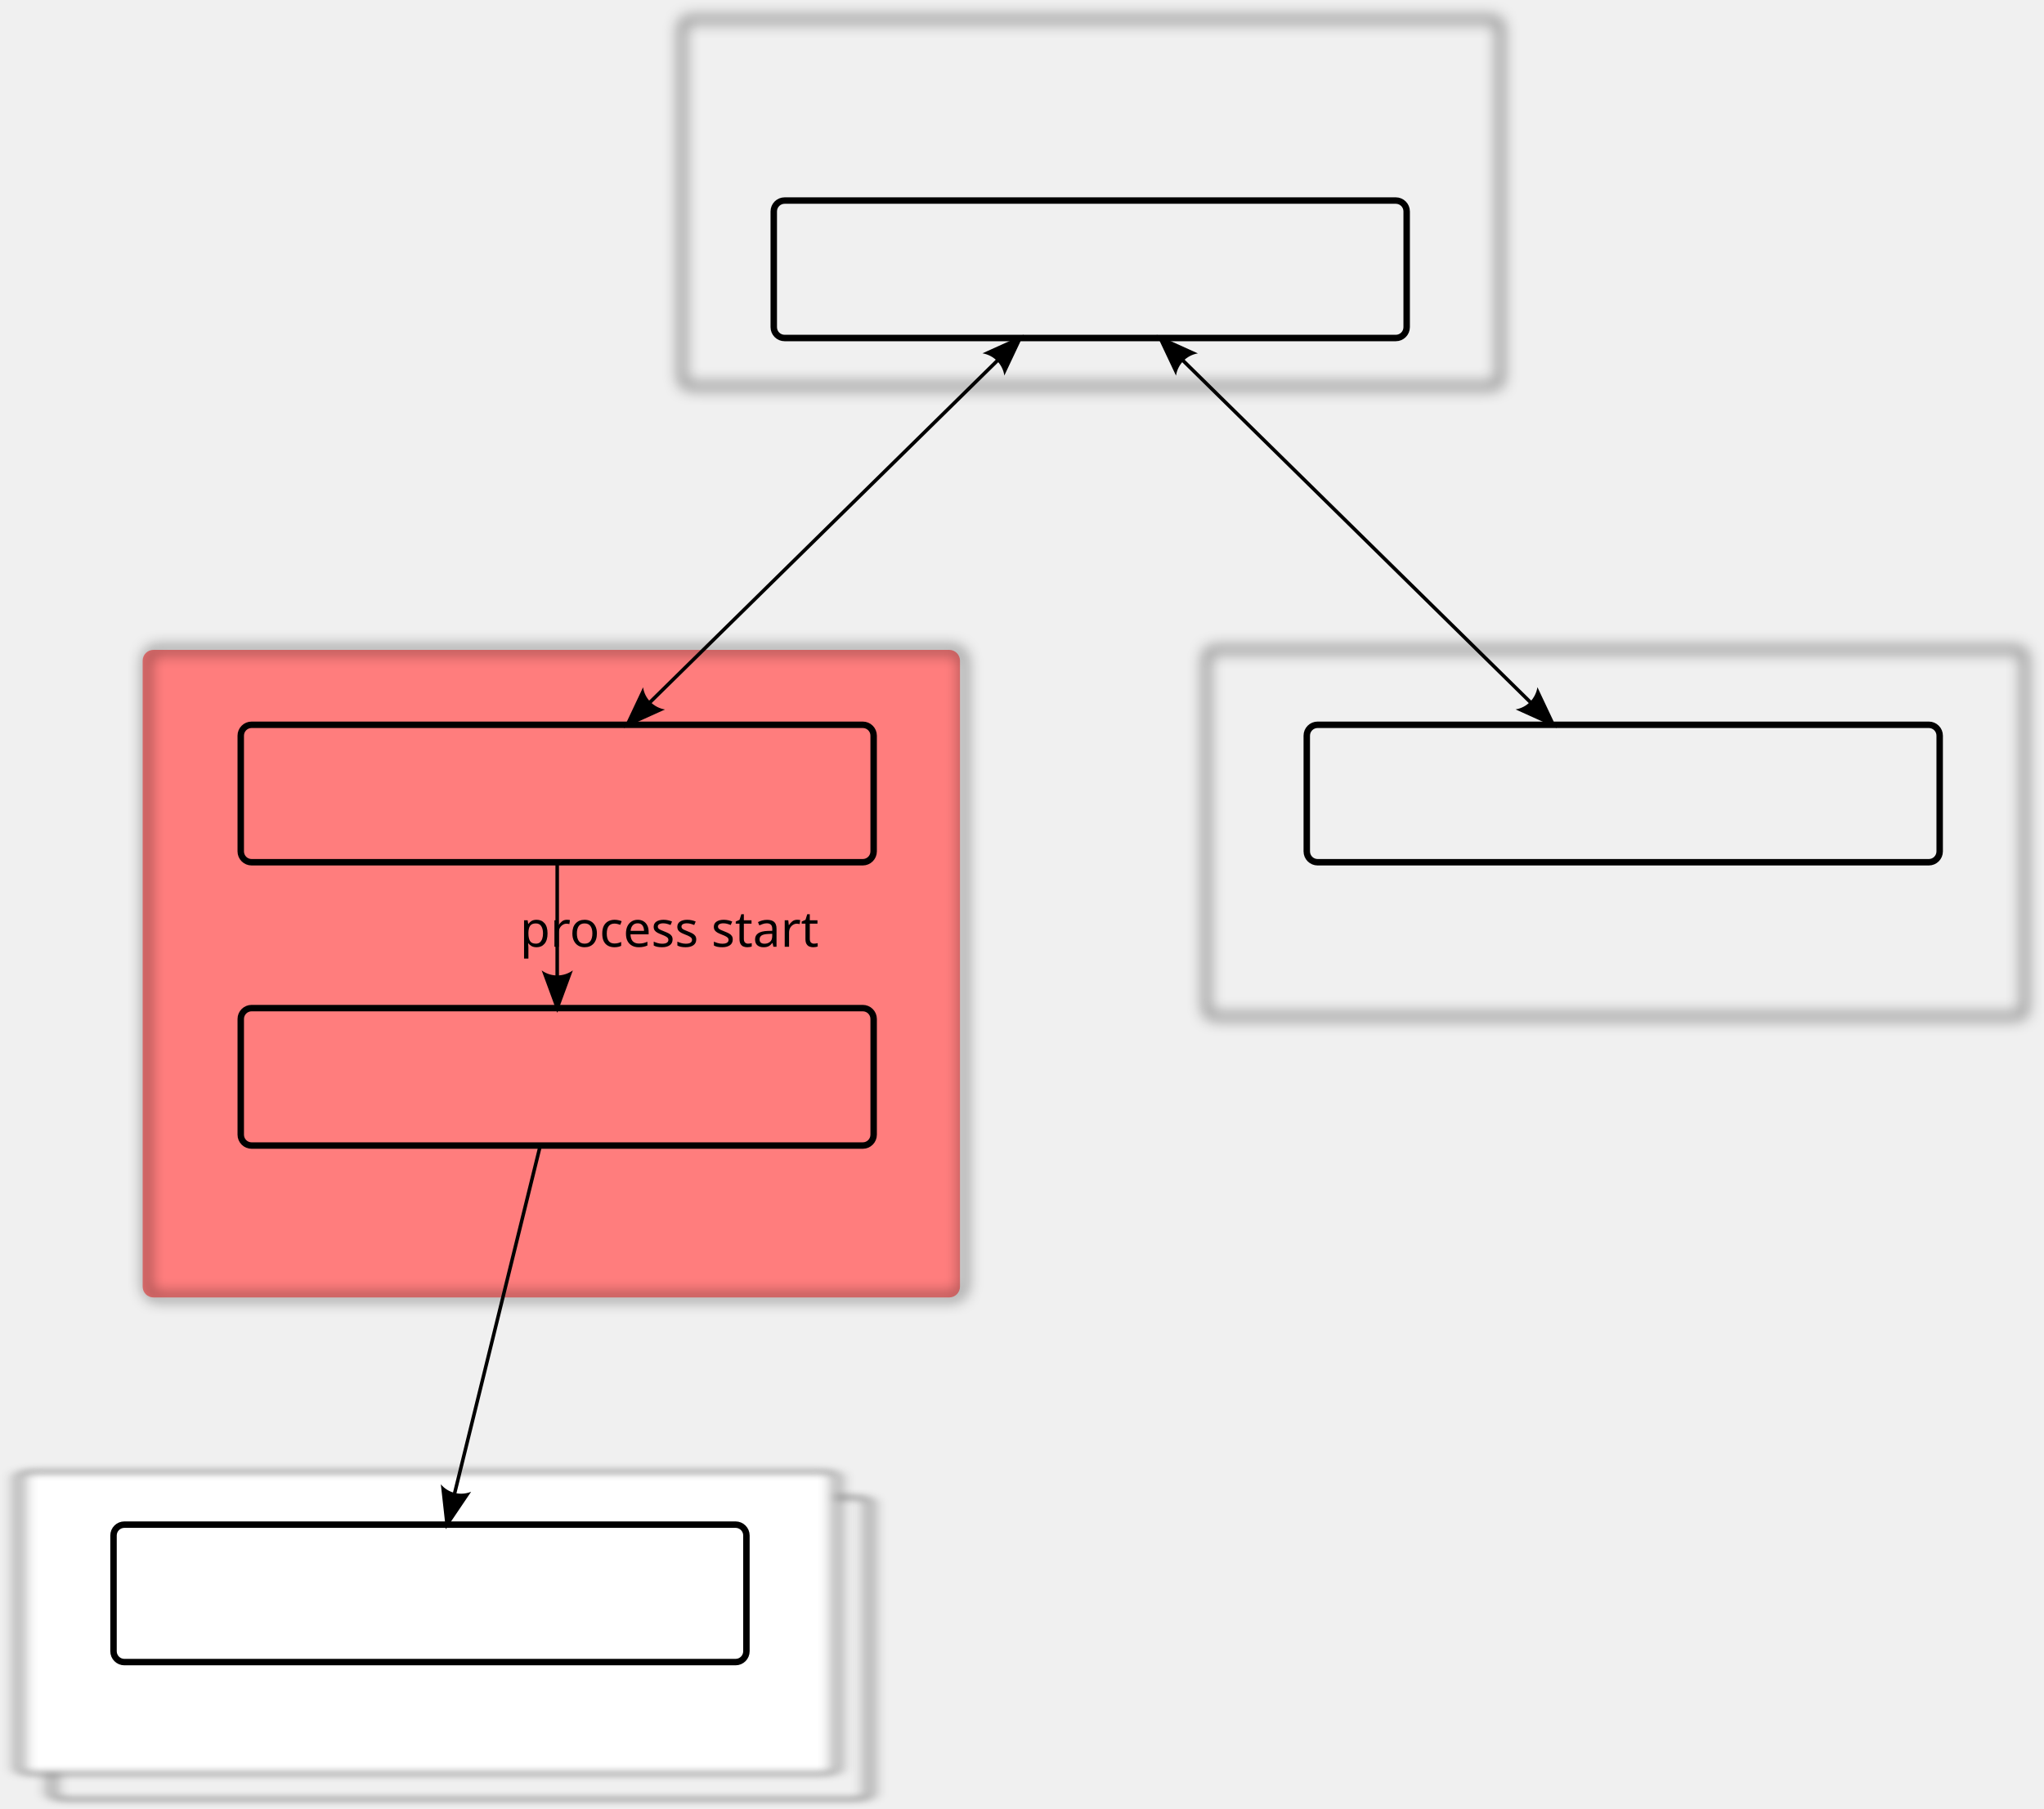
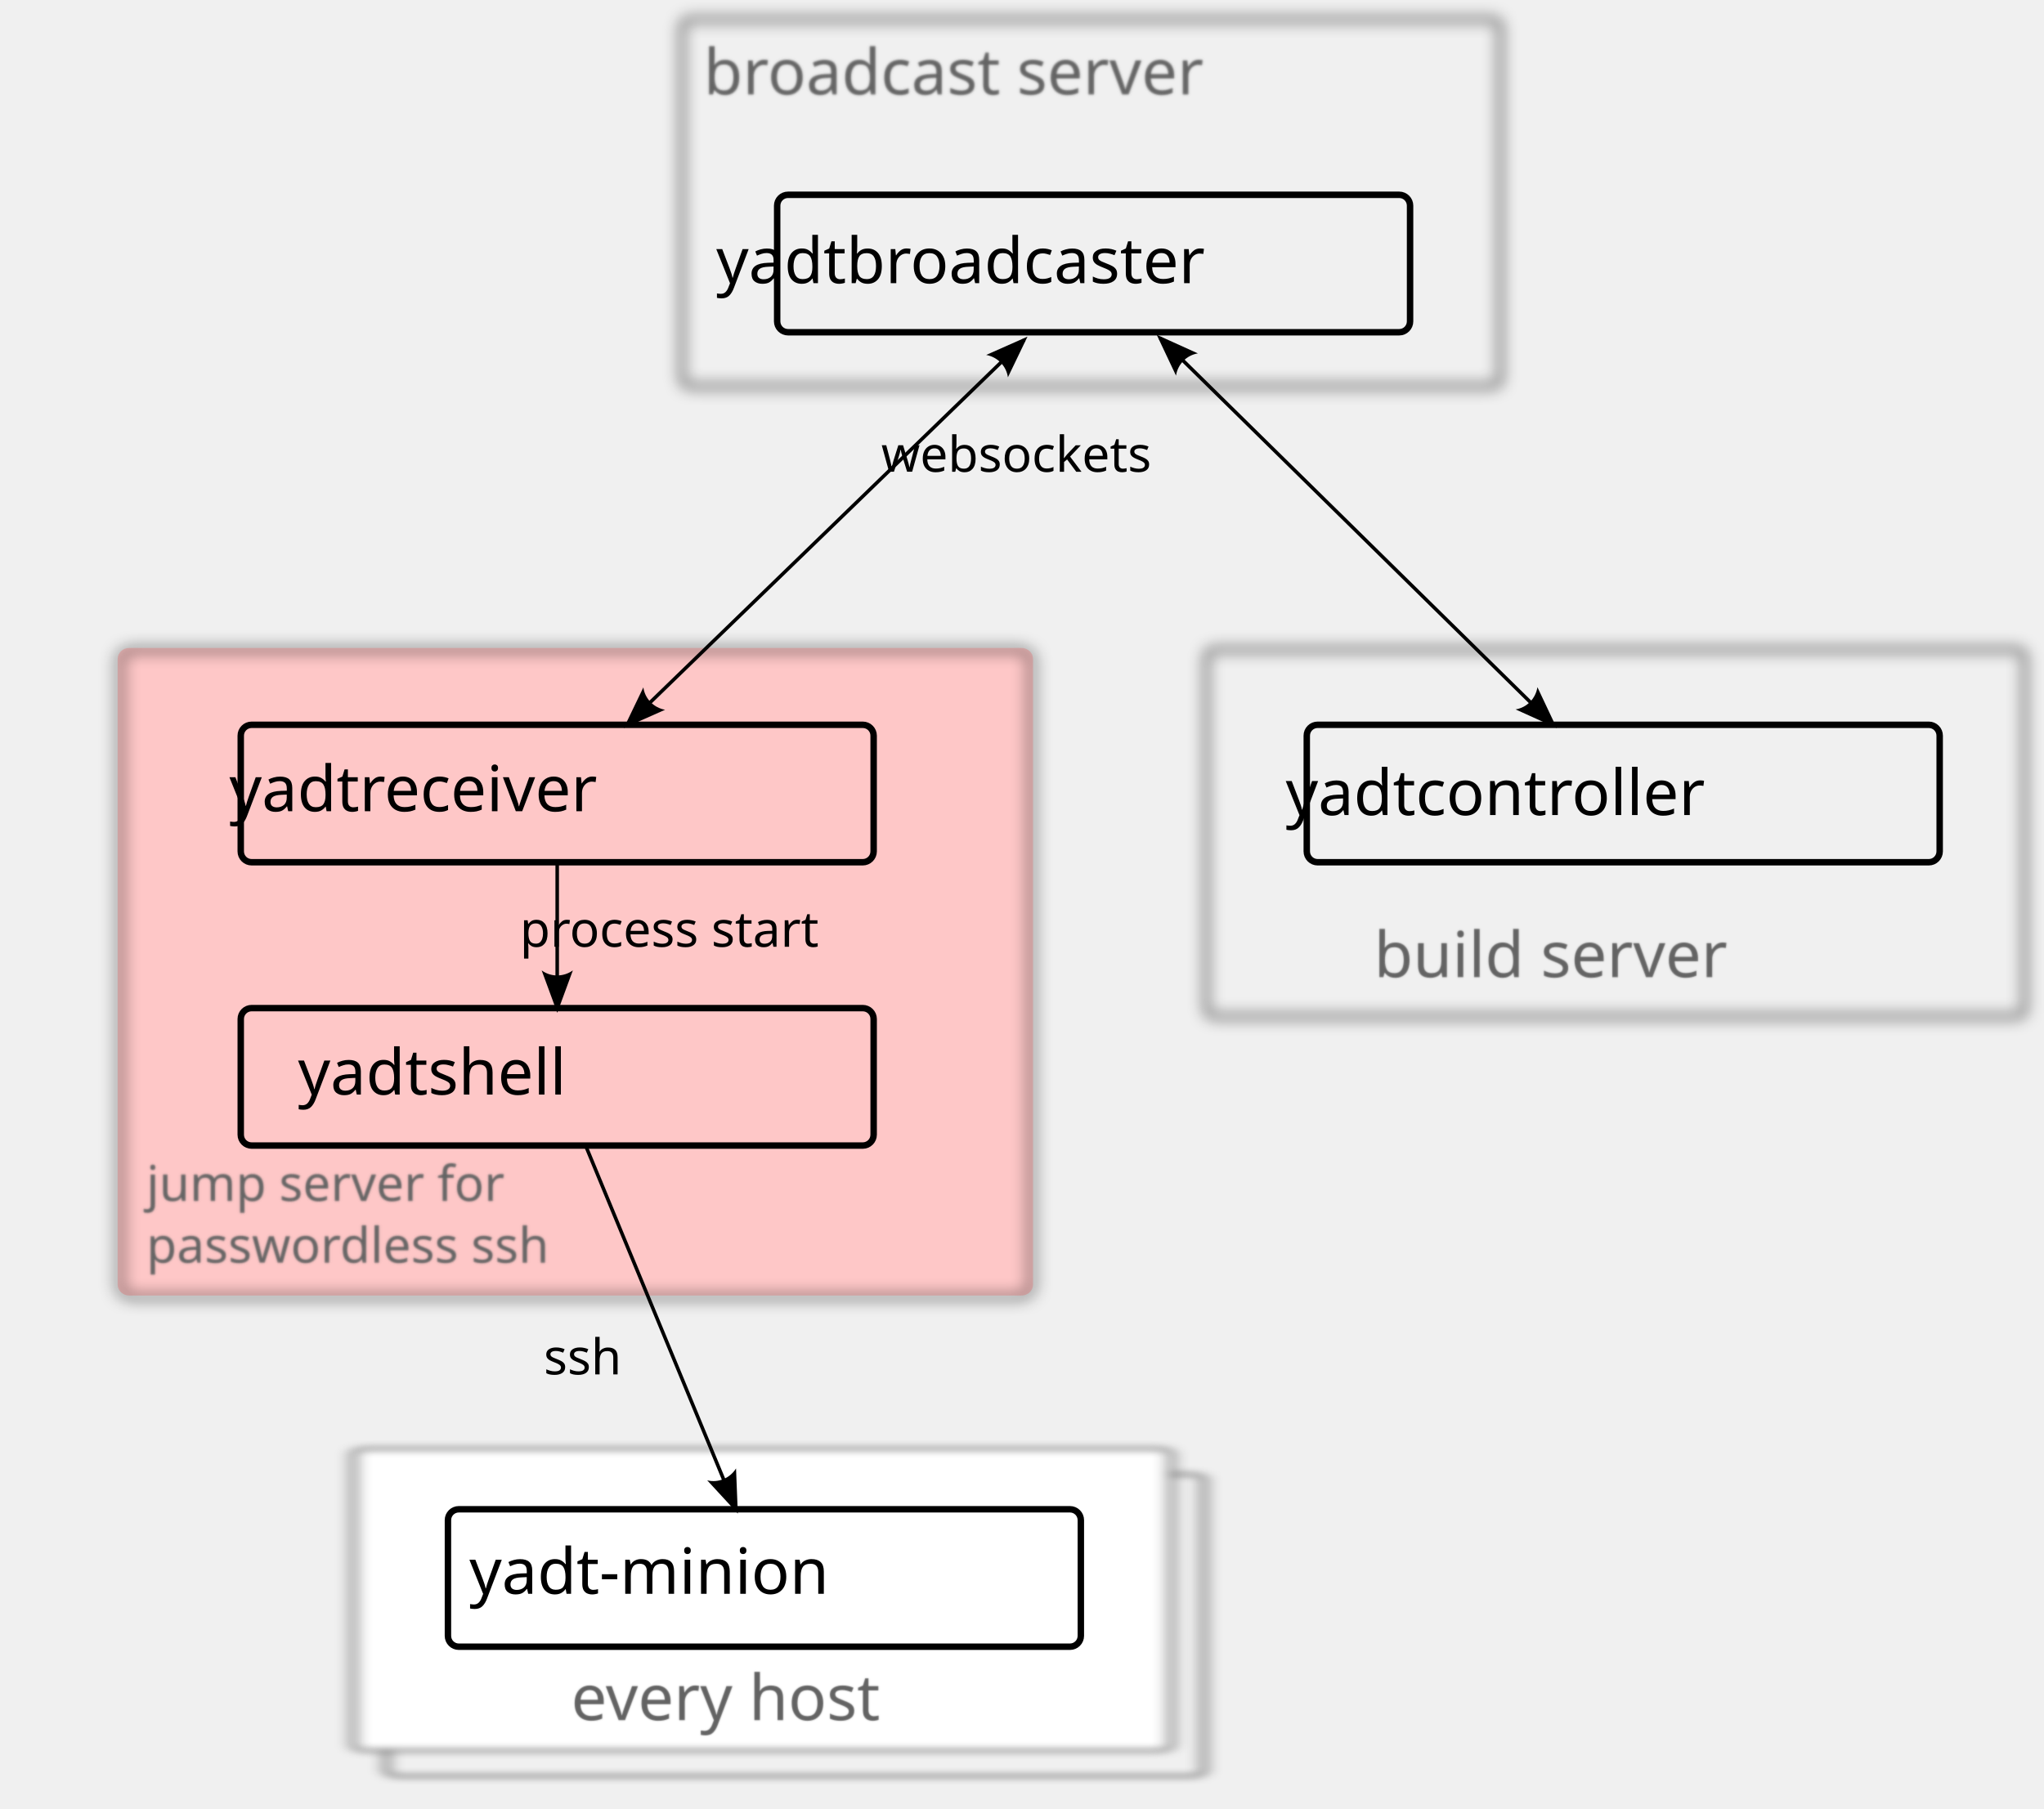
- <svg xmlns="http://www.w3.org/2000/svg" xmlns:xlink="http://www.w3.org/1999/xlink" version="1.2" width="579.213" height="512.491" id="svg2">
-   <defs id="defs4">
+ <svg xmlns="http://www.w3.org/2000/svg" width="579.213" height="512.491" id="svg3347" version="1.1">
+   <defs id="defs3349">
+     <filter color-interpolation-filters="sRGB" id="filter5908-4-9">
+       <feGaussianBlur id="feGaussianBlur5910-4-0" stdDeviation="2.076" />
+     </filter>
+     <filter color-interpolation-filters="sRGB" id="filter5908">
+       <feGaussianBlur id="feGaussianBlur5910" stdDeviation="2.076" />
+     </filter>
+     <filter color-interpolation-filters="sRGB" id="filter3180">
+       <feGaussianBlur id="feGaussianBlur3182" stdDeviation="2.076" />
+     </filter>
+     <filter x="-0.021" y="-0.111" width="1.043" height="1.222" color-interpolation-filters="sRGB" id="filter5983">
+       <feGaussianBlur id="feGaussianBlur5985" stdDeviation="0.805" />
+     </filter>
+     <filter color-interpolation-filters="sRGB" id="filter3186">
+       <feGaussianBlur id="feGaussianBlur3188" stdDeviation="2.076" />
+     </filter>
+     <filter color-interpolation-filters="sRGB" id="filter3190">
+       <feGaussianBlur id="feGaussianBlur3192" stdDeviation="2.076" />
+     </filter>
+     <filter color-interpolation-filters="sRGB" id="filter3194">
+       <feGaussianBlur id="feGaussianBlur3196" stdDeviation="2.076" />
+     </filter>
+     <filter x="-0.021" y="-0.111" width="1.043" height="1.222" color-interpolation-filters="sRGB" id="filter3198">
+       <feGaussianBlur id="feGaussianBlur3200" stdDeviation="0.805" />
+     </filter>
+     <filter color-interpolation-filters="sRGB" id="filter3202">
+       <feGaussianBlur id="feGaussianBlur3204" stdDeviation="2.076" />
+     </filter>
+     <filter color-interpolation-filters="sRGB" id="filter3206">
+       <feGaussianBlur id="feGaussianBlur3208" stdDeviation="2.076" />
+     </filter>
+     <filter color-interpolation-filters="sRGB" id="filter3210">
+       <feGaussianBlur id="feGaussianBlur3212" stdDeviation="2.076" />
+     </filter>
+     <filter x="-0.02" y="-0.155" width="1.041" height="1.31" color-interpolation-filters="sRGB" id="filter6383">
+       <feGaussianBlur id="feGaussianBlur6385" stdDeviation="0.901" />
+     </filter>
+     <filter color-interpolation-filters="sRGB" id="filter3216">
+       <feGaussianBlur id="feGaussianBlur3218" stdDeviation="2.076" />
+     </filter>
+     <filter color-interpolation-filters="sRGB" id="filter5908-4">
+       <feGaussianBlur id="feGaussianBlur5910-4" stdDeviation="2.076" />
+     </filter>
+     <filter color-interpolation-filters="sRGB" id="filter3222">
+       <feGaussianBlur id="feGaussianBlur3224" stdDeviation="2.076" />
+     </filter>
+     <filter x="-0.021" y="-0.115" width="1.043" height="1.23" color-interpolation-filters="sRGB" id="filter6734">
+       <feGaussianBlur id="feGaussianBlur6736" stdDeviation="0.836" />
+     </filter>
+     <filter color-interpolation-filters="sRGB" id="filter3228">
+       <feGaussianBlur id="feGaussianBlur3230" stdDeviation="2.076" />
+     </filter>
+     <filter color-interpolation-filters="sRGB" id="filter3232">
+       <feGaussianBlur id="feGaussianBlur3234" stdDeviation="2.076" />
+     </filter>
+     <marker refX="0" refY="0" orient="auto" id="Arrow2Lend" style="overflow:visible">
+       <path d="M 8.719,4.034 -2.207,0.016 8.719,-4.002 c -1.745,2.372 -1.735,5.617 -6e-7,8.035 z" transform="matrix(-1.1,0,0,-1.1,-1.1,0)" id="path3979" style="fill-rule:evenodd;stroke-width:0.625;stroke-linejoin:round" />
+     </marker>
    <marker refX="0" refY="0" orient="auto" id="Arrow2Lstart" style="overflow:visible">
      <path d="M 8.719,4.034 -2.207,0.016 8.719,-4.002 c -1.745,2.372 -1.735,5.617 -6e-7,8.035 z" transform="matrix(1.1,0,0,1.1,1.1,0)" id="path3976" style="fill-rule:evenodd;stroke-width:0.625;stroke-linejoin:round" />
    </marker>
-     <marker refX="0" refY="0" orient="auto" id="Arrow2Lend" style="overflow:visible">
-       <path d="M 8.719,4.034 -2.207,0.016 8.719,-4.002 c -1.745,2.372 -1.735,5.617 -6e-7,8.035 z" transform="matrix(-1.1,0,0,-1.1,-1.1,0)" id="path3979" style="fill-rule:evenodd;stroke-width:0.625;stroke-linejoin:round" />
-     </marker>
-     <marker refX="0" refY="0" orient="auto" id="Arrow2Mend" style="overflow:visible">
-       <path d="M 8.719,4.034 -2.207,0.016 8.719,-4.002 c -1.745,2.372 -1.735,5.617 -6e-7,8.035 z" transform="scale(-0.6,-0.6)" id="path3985" style="fill-rule:evenodd;stroke-width:0.625;stroke-linejoin:round" />
-     </marker>
-     <marker refX="0" refY="0" orient="auto" id="Arrow1Lend" style="overflow:visible">
-       <path d="M 0,0 5,-5 -12.5,0 5,5 0,0 z" transform="matrix(-0.8,0,0,-0.8,-10,0)" id="path3961" style="fill-rule:evenodd;stroke:#000000;stroke-width:1pt" />
-     </marker>
-     <filter color-interpolation-filters="sRGB" id="filter5908">
-       <feGaussianBlur id="feGaussianBlur5910" stdDeviation="2.076" />
-     </filter>
-     <filter x="-0.021" y="-0.111" width="1.043" height="1.222" color-interpolation-filters="sRGB" id="filter5983">
-       <feGaussianBlur id="feGaussianBlur5985" stdDeviation="0.805" />
-     </filter>
-     <filter x="-0.02" y="-0.155" width="1.041" height="1.31" color-interpolation-filters="sRGB" id="filter6383">
-       <feGaussianBlur id="feGaussianBlur6385" stdDeviation="0.901" />
-     </filter>
-     <filter color-interpolation-filters="sRGB" id="filter5908-4">
-       <feGaussianBlur id="feGaussianBlur5910-4" stdDeviation="2.076" />
-     </filter>
-     <filter x="-0.021" y="-0.111" width="1.043" height="1.222" color-interpolation-filters="sRGB" id="filter5983-7">
-       <feGaussianBlur id="feGaussianBlur5985-6" stdDeviation="0.805" />
-     </filter>
-     <filter x="-0.021" y="-0.115" width="1.043" height="1.23" color-interpolation-filters="sRGB" id="filter6734">
-       <feGaussianBlur id="feGaussianBlur6736" stdDeviation="0.836" />
-     </filter>
-     <filter color-interpolation-filters="sRGB" id="filter5908-4-9">
-       <feGaussianBlur id="feGaussianBlur5910-4-0" stdDeviation="2.076" />
-     </filter>
-     <filter x="-0.021" y="-0.115" width="1.043" height="1.23" color-interpolation-filters="sRGB" id="filter6734-9">
-       <feGaussianBlur id="feGaussianBlur6736-1" stdDeviation="0.836" />
-     </filter>
-     <filter color-interpolation-filters="sRGB" id="filter5908-6">
-       <feGaussianBlur id="feGaussianBlur5910-8" stdDeviation="2.076" />
-     </filter>
-     <filter x="-0.021" y="-0.111" width="1.043" height="1.222" color-interpolation-filters="sRGB" id="filter5983-6">
-       <feGaussianBlur id="feGaussianBlur5985-4" stdDeviation="0.805" />
+     <marker refX="0" refY="0" orient="auto" id="marker3240" style="overflow:visible">
+       <path d="M 8.719,4.034 -2.207,0.016 8.719,-4.002 c -1.745,2.372 -1.735,5.617 -6e-7,8.035 z" transform="matrix(-1.1,0,0,-1.1,-1.1,0)" id="path3242" style="fill-rule:evenodd;stroke-width:0.625;stroke-linejoin:round" />
+     </marker>
+     <marker refX="0" refY="0" orient="auto" id="marker3244" style="overflow:visible">
+       <path d="M 8.719,4.034 -2.207,0.016 8.719,-4.002 c -1.745,2.372 -1.735,5.617 -6e-7,8.035 z" transform="matrix(1.1,0,0,1.1,1.1,0)" id="path3246" style="fill-rule:evenodd;stroke-width:0.625;stroke-linejoin:round" />
+     </marker>
+     <marker refX="0" refY="0" orient="auto" id="marker3248" style="overflow:visible">
+       <path d="M 8.719,4.034 -2.207,0.016 8.719,-4.002 c -1.745,2.372 -1.735,5.617 -6e-7,8.035 z" transform="matrix(-1.1,0,0,-1.1,-1.1,0)" id="path3250" style="fill-rule:evenodd;stroke-width:0.625;stroke-linejoin:round" />
+     </marker>
+     <marker refX="0" refY="0" orient="auto" id="marker3252" style="overflow:visible">
+       <path d="M 8.719,4.034 -2.207,0.016 8.719,-4.002 c -1.745,2.372 -1.735,5.617 -6e-7,8.035 z" transform="matrix(-1.1,0,0,-1.1,-1.1,0)" id="path3254" style="fill-rule:evenodd;stroke-width:0.625;stroke-linejoin:round" />
+     </marker>
+     <filter id="filter4749">
+       <feGaussianBlur stdDeviation="0.359" id="feGaussianBlur4751" />
+     </filter>
+     <filter id="filter4757">
+       <feGaussianBlur stdDeviation="0.279" id="feGaussianBlur4759" />
+     </filter>
+     <filter id="filter4785">
+       <feGaussianBlur stdDeviation="0.298" id="feGaussianBlur4787" />
+     </filter>
+     <filter id="filter4809">
+       <feGaussianBlur stdDeviation="0.411" id="feGaussianBlur4811" />
    </filter>
  </defs>
-   <g id="layer4">
-     <rect width="231.614" height="183.543" ry="3.078" x="40.423" y="184.189" id="rect5902-7" style="fill:#ff7d7d;fill-opacity:1;stroke:none;display:inline" />
+   <g transform="matrix(1.06962,0,0,1,192.8298,-160.1195)" id="layer4" style="fill:#fec7c7;fill-opacity:1">
+     <rect width="242.507" height="183.543" ry="3.078" x="-149.106" y="343.764" id="rect5902-7" style="fill:#fec7c7;fill-opacity:1;stroke:none;display:inline" />
  </g>
  <g transform="translate(-51.32225,64.57785)" id="layer2" style="display:inline">
-     <rect width="231.614" height="183.543" ry="3.078" x="243.632" y="267.667" transform="matrix(1,0,0,0.4659574,-177.5344,235.1103)" id="rect5902-5-9" style="fill:none;stroke:#000000;stroke-opacity:1;display:inline;filter:url(#filter5908-4-9)" />
+     <rect width="231.614" height="183.543" ry="3.078" x="243.632" y="267.667" transform="matrix(1,0,0,0.4659574,-82.76988,228.5748)" id="rect5902-5-9" style="fill:none;stroke:#000000;stroke-opacity:1;display:inline;filter:url(#filter5908-4-9)" />
    <path d="m 125.094,179.719 0,163.875 211.938,0 0,-163.875 -211.938,0 z" transform="matrix(1.002694,0,0,0.1612931,-0.6225284,292.6517)" id="path5921" style="fill:none;stroke:none;display:inline;filter:url(#filter5908)" />
-     <g transform="translate(-22.39665,-50.35582)" id="g5987" style="display:inline">
+     <g transform="matrix(1.115508,0,0,1,-43.27332,-50.35582)" id="g5987" style="display:inline">
      <rect width="231.614" height="183.543" ry="3.078" x="115.261" y="169.887" id="rect5902" style="fill:none;stroke:#000000;stroke-opacity:1;display:inline;filter:url(#filter5908)" />
-       <flowRoot id="flowRoot5927" xml:space="preserve" style="font-size:18px;font-style:normal;font-weight:normal;text-align:end;line-height:125%;letter-spacing:0px;word-spacing:0px;text-anchor:end;fill:#646464;fill-opacity:1;stroke:none;filter:url(#filter5983);font-family:Sans">
-         <flowRegion id="flowRegion5929">
-           <use id="use5931" x="0" y="0" width="744.094" height="524.409" xlink:href="#path5921" />
-         </flowRegion>
-         <flowPara id="flowPara5933">jump server</flowPara>
-       </flowRoot>
+       <text xml:space="preserve" style="font-size:18px;font-style:normal;font-weight:normal;text-align:start;line-height:125%;letter-spacing:0px;word-spacing:0px;text-anchor:start;fill:#646464;fill-opacity:1;stroke:none;filter:url(#filter5983);font-family:Sans" x="15.233" y="327.585" id="text3700">
+         <tspan x="15.233" y="327.585" id="tspan4722" />
+       </text>
+       <text xml:space="preserve" style="font-size:13.255px;font-style:normal;font-weight:normal;text-align:start;line-height:125%;letter-spacing:0px;word-spacing:0px;text-anchor:start;fill:#646464;fill-opacity:1;stroke:none;font-family:Sans;stroke-opacity:1;filter:url(#filter4749)" x="128.853" y="308.82" id="text4727" transform="scale(0.9468117,1.056176)">
+         <tspan id="tspan4729" x="128.853" y="308.82">jump server for</tspan>
+         <tspan x="128.853" y="325.389" id="tspan4731">passwordless ssh</tspan>
+       </text>
    </g>
    <path d="m 388.281,129.375 0,86.5 214.375,0 0,-86.5 -214.375,0 z" transform="matrix(1.002049,0,0,0.2912473,-2.107962,157.8562)" id="path6118" style="fill:none;stroke:none;display:inline;filter:url(#filter5908)" />
    <g transform="translate(13.65649,-1.09252)" id="g6128">
      <path d="m 360.219,133.188 c -1.707,0 -3.094,0.784 -3.094,1.75 l 0,100.5 c 0,0.966 1.387,1.75 3.094,1.75 l 225.688,0 c 1.707,0 3.094,-0.784 3.094,-1.75 l 0,-100.5 c 0,-0.966 -1.387,-1.75 -3.094,-1.75 l -225.688,0 z" transform="translate(22.39665,-12.56398)" id="path6116" style="fill:none;stroke:#000000;stroke-opacity:1;display:inline;filter:url(#filter5908)" />
-       <flowRoot id="flowRoot6120" xml:space="preserve" style="font-size:18px;font-style:normal;font-weight:normal;text-align:end;line-height:125%;letter-spacing:0px;word-spacing:0px;text-anchor:end;fill:#646464;fill-opacity:1;stroke:none;filter:url(#filter5983);font-family:Sans">
-         <flowRegion id="flowRegion6122">
-           <use id="use6124" x="0" y="0" width="744.094" height="524.409" xlink:href="#path6118" />
-         </flowRegion>
-         <flowPara id="flowPara6126">build server</flowPara>
-       </flowRoot>
+       <text xml:space="preserve" style="font-size:18px;font-style:normal;font-weight:normal;text-align:end;line-height:125%;letter-spacing:0px;word-spacing:0px;text-anchor:end;fill:#646464;fill-opacity:1;stroke:none;font-family:Sans;filter:url(#filter4785)" x="602.057" y="213.473" id="text3682">
+         <tspan x="602.057" y="213.473" id="tspan3684">
+           <tspan x="602.057" y="213.473" id="tspan3686">build server</tspan>
+         </tspan>
+       </text>
    </g>
    <g transform="translate(-148.5827,-380.7431)" id="g6387">
      <path d="m 404.656,333.125 0,81.062 208.938,0 0,-81.062 -208.938,0 z" transform="matrix(1.002077,0,0,0.2968616,-1.603508,328.2767)" id="path6361" style="fill:none;stroke:none;display:inline;filter:url(#filter5908)" />
      <path d="m 360.219,133.188 c -1.707,0 -3.094,0.784 -3.094,1.75 l 0,100.5 c 0,0.966 1.387,1.75 3.094,1.75 l 225.688,0 c 1.707,0 3.094,-0.784 3.094,-1.75 l 0,-100.5 c 0,-0.966 -1.387,-1.75 -3.094,-1.75 l -225.688,0 z" transform="translate(36.05315,188.4596)" id="path6346" style="fill:none;stroke:#000000;stroke-opacity:1;display:inline;filter:url(#filter5908)" />
-       <flowRoot transform="translate(4.370079,-108.1594)" id="flowRoot6367" xml:space="preserve" style="font-size:18px;font-style:normal;font-weight:normal;text-align:end;line-height:125%;letter-spacing:0px;word-spacing:0px;text-anchor:end;fill:#646464;fill-opacity:1;stroke:none;filter:url(#filter6383);font-family:Sans">
-         <flowRegion id="flowRegion6369">
-           <use id="use6371" x="0" y="0" width="744.094" height="524.409" xlink:href="#path6361" />
-         </flowRegion>
-         <flowPara id="flowPara6373">broadcast server</flowPara>
-       </flowRoot>
-     </g>
-     <g transform="translate(-221.7815,-8.193897)" id="g6738">
+       <text xml:space="preserve" style="font-size:18px;font-style:normal;font-weight:normal;text-align:end;line-height:125%;letter-spacing:0px;word-spacing:0px;text-anchor:end;fill:#646464;fill-opacity:1;stroke:none;font-family:Sans;filter:url(#filter4809)" x="615.85" y="342.929" id="text3664">
+         <tspan x="615.85" y="342.929" id="tspan3666">
+           <tspan x="615.85" y="342.929" id="tspan3668">broadcast server</tspan>
+         </tspan>
+       </text>
+     </g>
+     <g transform="translate(-127.0169,-14.72939)" id="g6738">
      <path d="m 287.875,370.062 0,66.938 213.062,0 0,-66.938 -213.062,0 z" transform="matrix(1.001718,0,0,0.3798837,-0.6775275,274.2718)" id="path6664" style="fill:none;stroke:none;display:inline;filter:url(#filter5908-4)" />
      <rect width="231.614" height="183.543" ry="3.078" x="243.632" y="267.667" transform="matrix(1,0,0,0.4659574,34.96063,236.0494)" id="rect5902-5" style="fill:#ffffff;fill-opacity:1;stroke:#000000;stroke-opacity:1;display:inline;filter:url(#filter5908-4)" />
-       <flowRoot id="flowRoot6670" xml:space="preserve" style="font-size:18px;font-style:normal;font-weight:normal;text-align:end;line-height:125%;letter-spacing:0px;word-spacing:0px;text-anchor:end;fill:#646464;fill-opacity:1;stroke:none;filter:url(#filter6734);font-family:Sans">
-         <flowRegion id="flowRegion6672">
-           <use id="use6674" x="0" y="0" width="744.094" height="524.409" xlink:href="#path6664" />
-         </flowRegion>
-         <flowPara id="flowPara6676">every host</flowPara>
-       </flowRoot>
+       <text xml:space="preserve" style="font-size:18px;font-style:normal;font-weight:normal;text-align:end;line-height:125%;letter-spacing:0px;word-spacing:0px;text-anchor:end;fill:#646464;fill-opacity:1;stroke:none;font-family:Sans;filter:url(#filter4757)" x="502.584" y="437.687" id="text3718">
+         <tspan x="502.584" y="437.687" id="tspan3720">
+           <tspan x="502.584" y="437.687" id="tspan3722">every host</tspan>
+         </tspan>
+       </text>
    </g>
    <path d="m 75.375,369.125 0,66.938 213.062,0 0,-66.938 -213.062,0 z" transform="matrix(1.001718,0,0,0.3798837,300.8287,262.4434)" id="path6664-9" style="fill:none;stroke:none;display:inline;filter:url(#filter5908-4-9)" />
  </g>
  <g transform="translate(-51.32225,-463.3749)" id="layer1" style="display:inline">
    <text x="274.769" y="415.704" transform="translate(0,527.9527)" id="text2989" xml:space="preserve" style="font-size:18px;font-style:normal;font-weight:normal;text-align:end;line-height:125%;letter-spacing:0px;word-spacing:0px;text-anchor:end;fill:#000000;fill-opacity:1;stroke:none;font-family:Sans">
      <tspan x="274.769" y="415.704" id="tspan2991" />
    </text>
    <text x="216.319" y="169.341" transform="translate(0,527.9527)" id="text2993" xml:space="preserve" style="font-size:18px;font-style:normal;font-weight:normal;text-align:end;line-height:125%;letter-spacing:0px;word-spacing:0px;text-anchor:end;fill:#000000;fill-opacity:1;stroke:none;font-family:Sans">
      <tspan x="216.319" y="169.341" id="tspan2995" />
    </text>
    <text x="350.153" y="83.578" transform="translate(0,527.9527)" id="text3001" xml:space="preserve" style="font-size:18px;font-style:normal;font-weight:normal;text-align:end;line-height:125%;letter-spacing:0px;word-spacing:0px;text-anchor:end;fill:#000000;fill-opacity:1;stroke:none;font-family:Sans">
      <tspan x="350.153" y="83.578" id="tspan3003" />
    </text>
    <path d="m 105.344,871.469 0,24.75 165.156,0 0,-24.75 -165.156,0 z" transform="translate(32.77559,-23.48917)" id="path3023" style="fill:none;stroke:none" />
    <path d="m 175.875,781.031 -26.438,107.438 57.062,14.062 26.438,-107.438 -57.062,-14.062 z" id="path6408" style="fill:none;stroke:none;stroke-width:1px;marker-end:none" />
-     <path d="M 204.42,788.059 177.961,895.499" id="path3952" style="fill:none;stroke:#000000;stroke-width:1px;stroke-linecap:butt;stroke-linejoin:miter;stroke-opacity:1;marker-end:url(#Arrow2Lend)" />
-     <path d="M 340.457,31.224 229.019,140.848" transform="translate(0,527.9527)" id="path5144" style="fill:none;stroke:#000000;stroke-width:1px;stroke-linecap:butt;stroke-linejoin:miter;stroke-opacity:1;marker-start:url(#Arrow2Lstart);marker-end:url(#Arrow2Lend)" />
+     <path d="M 341.546,31.768 229.019,140.848" transform="translate(0,527.9527)" id="path5144" style="fill:none;stroke:#000000;stroke-width:1px;stroke-linecap:butt;stroke-linejoin:miter;stroke-opacity:1;marker-start:url(#Arrow2Lstart);marker-end:url(#Arrow2Lend)" />
    <path d="M 491.498,140.848 380.06,31.224" transform="translate(0,527.9527)" id="path5524" style="fill:none;stroke:#000000;stroke-width:1px;stroke-linecap:butt;stroke-linejoin:miter;stroke-opacity:1;marker-start:url(#Arrow2Lstart);marker-end:url(#Arrow2Lend)" />
    <path d="m 209.218,179.806 0,41.342" transform="translate(0,527.9527)" id="path6135" style="fill:none;stroke:#000000;stroke-width:1px;stroke-linecap:butt;stroke-linejoin:miter;stroke-opacity:1;marker-end:url(#Arrow2Lend)" />
-     <flowRoot transform="translate(-10.9252,43.15453)" id="flowRoot6410" xml:space="preserve" style="font-size:14px;font-style:normal;font-weight:normal;text-align:end;line-height:125%;letter-spacing:0px;word-spacing:0px;text-anchor:end;fill:#000000;fill-opacity:1;stroke:none;font-family:Sans">
-       <flowRegion id="flowRegion6412">
-         <use id="use6414" x="0" y="0" width="744.094" height="524.409" xlink:href="#path6408" />
-       </flowRegion>
-       <flowPara id="flowPara6416">ssh</flowPara>
-     </flowRoot>
+     <text xml:space="preserve" style="font-size:14px;font-style:normal;font-weight:normal;text-align:end;line-height:125%;letter-spacing:0px;word-spacing:0px;text-anchor:end;fill:#000000;fill-opacity:1;stroke:none;font-family:Sans" x="271.139" y="852.917" id="text3706">
+       <tspan x="271.139" y="852.917" id="tspan3708">
+         <tspan x="271.139" y="852.917" id="tspan3710">ssh</tspan>
+       </tspan>
+     </text>
    <text x="301.535" y="731.708" id="text6816" xml:space="preserve" style="font-size:14px;font-style:normal;font-weight:normal;text-align:end;line-height:125%;letter-spacing:0px;word-spacing:0px;text-anchor:end;fill:#000000;fill-opacity:1;stroke:none;font-family:Sans">
      <tspan x="301.535" y="731.708" id="tspan6818">process start</tspan>
    </text>
-     <flowRoot transform="translate(-2.185039,525.2214)" id="flowRoot6820" xml:space="preserve" style="font-size:14px;font-style:normal;font-weight:normal;text-align:center;line-height:125%;letter-spacing:0px;word-spacing:0px;text-anchor:middle;fill:#000000;fill-opacity:1;stroke:none;font-family:Sans">
-       <flowRegion id="flowRegion6822">
-         <rect width="103.789" height="28.406" x="311.914" y="62.82" id="rect6824" style="text-align:center;text-anchor:middle" />
-       </flowRegion>
-       <flowPara id="flowPara6826">websockets</flowPara>
-     </flowRoot>
+     <text xml:space="preserve" style="font-size:14px;font-style:normal;font-weight:normal;text-align:center;line-height:125%;letter-spacing:0px;word-spacing:0px;text-anchor:middle;fill:#000000;fill-opacity:1;stroke:none;font-family:Sans" x="361.146" y="597.087" id="text3670">
+       <tspan x="361.146" y="597.087" id="tspan3672">
+         <tspan x="361.146" y="597.087" id="tspan3674">websockets</tspan>
+       </tspan>
+     </text>
    <g transform="translate(20.21159,-97.78051)" id="g3936">
      <path d="m 177.438,767.125 0,24.781 165.156,0 0,-24.781 -165.156,0 z" transform="translate(231.0679,6.555118)" id="path3862" style="fill:none;stroke:none" />
      <rect width="179.347" height="38.958" ry="3.078" x="401.414" y="766.581" id="rect3864" style="fill:none;stroke:#000000;stroke-width:1.826;stroke-linejoin:round;stroke-miterlimit:4;stroke-opacity:1;stroke-dasharray:none" />
-       <flowRoot transform="translate(231.0679,6.555118)" id="flowRoot3866" xml:space="preserve" style="font-size:18px;font-style:normal;font-variant:normal;font-weight:normal;font-stretch:normal;text-align:center;line-height:125%;letter-spacing:0px;word-spacing:0px;writing-mode:lr-tb;text-anchor:middle;fill:#000000;fill-opacity:1;stroke:none;font-family:Sans;-inkscape-font-specification:Sans">
-         <flowRegion id="flowRegion3868">
-           <use id="use3870" x="0" y="0" width="744.094" height="524.409" xlink:href="#path3819" />
-         </flowRegion>
-         <flowPara id="flowPara3872">yadtcontroller</flowPara>
-       </flowRoot>
+       <text xml:space="preserve" style="font-size:18px;font-style:normal;font-variant:normal;font-weight:normal;font-stretch:normal;text-align:center;line-height:125%;letter-spacing:0px;word-spacing:0px;writing-mode:lr-tb;text-anchor:middle;fill:#000000;fill-opacity:1;stroke:none;font-family:Sans;-inkscape-font-specification:Sans" x="492.296" y="792.166" id="text3676">
+         <tspan x="492.296" y="792.166" id="tspan3678">
+           <tspan x="492.296" y="792.166" id="tspan3680">yadtcontroller</tspan>
+         </tspan>
+       </text>
    </g>
    <g transform="translate(117.1727,-131.6486)" id="g3912">
      <path d="m 177.438,767.125 0,24.781 165.156,0 0,-24.781 -165.156,0 z" transform="translate(-16.93405,-108.1594)" id="path3876" style="fill:none;stroke:none" />
-       <rect width="179.347" height="38.958" ry="3.078" x="153.412" y="651.867" id="rect3878" style="fill:none;stroke:#000000;stroke-width:1.826;stroke-linejoin:round;stroke-miterlimit:4;stroke-opacity:1;stroke-dasharray:none" />
-       <flowRoot transform="translate(-16.93405,-108.1594)" id="flowRoot3880" xml:space="preserve" style="font-size:18px;font-style:normal;font-variant:normal;font-weight:normal;font-stretch:normal;text-align:center;line-height:125%;letter-spacing:0px;word-spacing:0px;writing-mode:lr-tb;text-anchor:middle;fill:#000000;fill-opacity:1;stroke:none;font-family:Sans;-inkscape-font-specification:Sans">
-         <flowRegion id="flowRegion3882">
-           <use id="use3884" x="0" y="0" width="744.094" height="524.409" xlink:href="#path3819" />
-         </flowRegion>
-         <flowPara id="flowPara3886">yadtbroadcaster</flowPara>
-       </flowRoot>
+       <rect width="179.347" height="38.958" ry="3.078" x="154.377" y="650.233" id="rect3878" style="fill:none;stroke:#000000;stroke-width:1.826;stroke-linejoin:round;stroke-miterlimit:4;stroke-opacity:1;stroke-dasharray:none" />
+       <text xml:space="preserve" style="font-size:18px;font-style:normal;font-variant:normal;font-weight:normal;font-stretch:normal;text-align:center;line-height:125%;letter-spacing:0px;word-spacing:0px;writing-mode:lr-tb;text-anchor:middle;fill:#000000;fill-opacity:1;stroke:none;font-family:Sans;-inkscape-font-specification:Sans" x="243.791" y="675.273" id="text3656">
+         <tspan x="243.791" y="675.273" id="tspan3658">
+           <tspan x="243.791" y="675.273" id="tspan3660">yadtbroadcaster</tspan>
+         </tspan>
+       </text>
    </g>
    <g transform="translate(-50.80217,-91.22539)" id="g3920">
      <path d="m 177.438,767.125 0,24.781 165.156,0 0,-24.781 -165.156,0 z" id="path3819" style="fill:none;stroke:none" />
      <rect width="179.347" height="38.958" ry="3.078" x="170.346" y="760.026" id="rect3817" style="fill:none;stroke:#000000;stroke-width:1.826;stroke-linejoin:round;stroke-miterlimit:4;stroke-opacity:1;stroke-dasharray:none" />
-       <flowRoot id="flowRoot3821" xml:space="preserve" style="font-size:18px;font-style:normal;font-variant:normal;font-weight:normal;font-stretch:normal;text-align:center;line-height:125%;letter-spacing:0px;word-spacing:0px;writing-mode:lr-tb;text-anchor:middle;fill:#000000;fill-opacity:1;stroke:none;font-family:Sans;-inkscape-font-specification:Sans">
-         <flowRegion id="flowRegion3823">
-           <use id="use3825" x="0" y="0" width="744.094" height="524.409" xlink:href="#path3819" />
-         </flowRegion>
-         <flowPara id="flowPara3827">yadtreceiver</flowPara>
-       </flowRoot>
+       <text xml:space="preserve" style="font-size:18px;font-style:normal;font-variant:normal;font-weight:normal;font-stretch:normal;text-align:center;line-height:125%;letter-spacing:0px;word-spacing:0px;writing-mode:lr-tb;text-anchor:middle;fill:#000000;fill-opacity:1;stroke:none;font-family:Sans;-inkscape-font-specification:Sans" x="256.682" y="784.522" id="text3688">
+         <tspan x="256.682" y="784.522" id="tspan3690">
+           <tspan x="256.682" y="784.522" id="tspan3692">yadtreceiver</tspan>
+         </tspan>
+       </text>
    </g>
    <g transform="translate(-39.87696,-93.41042)" id="g3928">
      <path d="m 177.438,767.125 0,24.781 165.156,0 0,-24.781 -165.156,0 z" transform="translate(-10.9252,82.48523)" id="path3900" style="fill:none;stroke:none" />
      <rect width="179.347" height="38.958" ry="3.078" x="159.421" y="842.511" id="rect3902" style="fill:none;stroke:#000000;stroke-width:1.826;stroke-linejoin:round;stroke-miterlimit:4;stroke-opacity:1;stroke-dasharray:none" />
-       <flowRoot transform="translate(-10.9252,82.48523)" id="flowRoot3904" xml:space="preserve" style="font-size:18px;font-style:normal;font-variant:normal;font-weight:normal;font-stretch:normal;text-align:center;line-height:125%;letter-spacing:0px;word-spacing:0px;writing-mode:lr-tb;text-anchor:middle;fill:#000000;fill-opacity:1;stroke:none;font-family:Sans;-inkscape-font-specification:Sans">
-         <flowRegion id="flowRegion3906">
-           <use id="use3908" x="0" y="0" width="744.094" height="524.409" xlink:href="#path3819" />
-         </flowRegion>
-         <flowPara id="flowPara3910">yadtshell</flowPara>
-       </flowRoot>
-     </g>
-     <g transform="translate(-220.689,-52.9872)" id="g3944">
+       <text xml:space="preserve" style="font-size:18px;font-style:normal;font-variant:normal;font-weight:normal;font-stretch:normal;text-align:center;line-height:125%;letter-spacing:0px;word-spacing:0px;writing-mode:lr-tb;text-anchor:middle;fill:#000000;fill-opacity:1;stroke:none;font-family:Sans;-inkscape-font-specification:Sans" x="251.088" y="867.007" id="text3694">
+         <tspan x="251.088" y="867.007" id="tspan3696">
+           <tspan x="251.088" y="867.007" id="tspan3698">yadtshell</tspan>
+         </tspan>
+       </text>
+     </g>
+     <g transform="translate(-125.9244,-57.34419)" id="g3944">
      <path d="m 177.438,767.125 0,24.781 165.156,0 0,-24.781 -165.156,0 z" transform="translate(133.8337,188.4596)" id="path3888" style="fill:none;stroke:none" />
      <rect width="179.347" height="38.958" ry="3.078" x="304.18" y="948.486" id="rect3890" style="fill:none;stroke:#000000;stroke-width:1.826;stroke-linejoin:round;stroke-miterlimit:4;stroke-opacity:1;stroke-dasharray:none" />
-       <flowRoot transform="translate(133.8337,188.4596)" id="flowRoot3892" xml:space="preserve" style="font-size:18px;font-style:normal;font-variant:normal;font-weight:normal;font-stretch:normal;text-align:center;line-height:125%;letter-spacing:0px;word-spacing:0px;writing-mode:lr-tb;text-anchor:middle;fill:#000000;fill-opacity:1;stroke:none;font-family:Sans;-inkscape-font-specification:Sans">
-         <flowRegion id="flowRegion3894">
-           <use id="use3896" x="0" y="0" width="744.094" height="524.409" xlink:href="#path3819" />
-         </flowRegion>
-         <flowPara id="flowPara3898">yadt-minion</flowPara>
-       </flowRoot>
-     </g>
+       <text xml:space="preserve" style="font-size:18px;font-style:normal;font-variant:normal;font-weight:normal;font-stretch:normal;text-align:center;line-height:125%;letter-spacing:0px;word-spacing:0px;writing-mode:lr-tb;text-anchor:middle;fill:#000000;fill-opacity:1;stroke:none;font-family:Sans;-inkscape-font-specification:Sans" x="398.634" y="972.437" id="text3712">
+         <tspan x="398.634" y="972.437" id="tspan3714">
+           <tspan x="398.634" y="972.437" id="tspan3716">yadt-minion</tspan>
+         </tspan>
+       </text>
+     </g>
+     <path style="fill:none;stroke:#000000;stroke-width:1px;stroke-linecap:butt;stroke-linejoin:miter;stroke-opacity:1;marker-end:url(#Arrow2Lend)" d="m 165.947,324.684 42.608,103.082" id="path3724" transform="translate(51.32225,463.3749)" />
  </g>
</svg>
